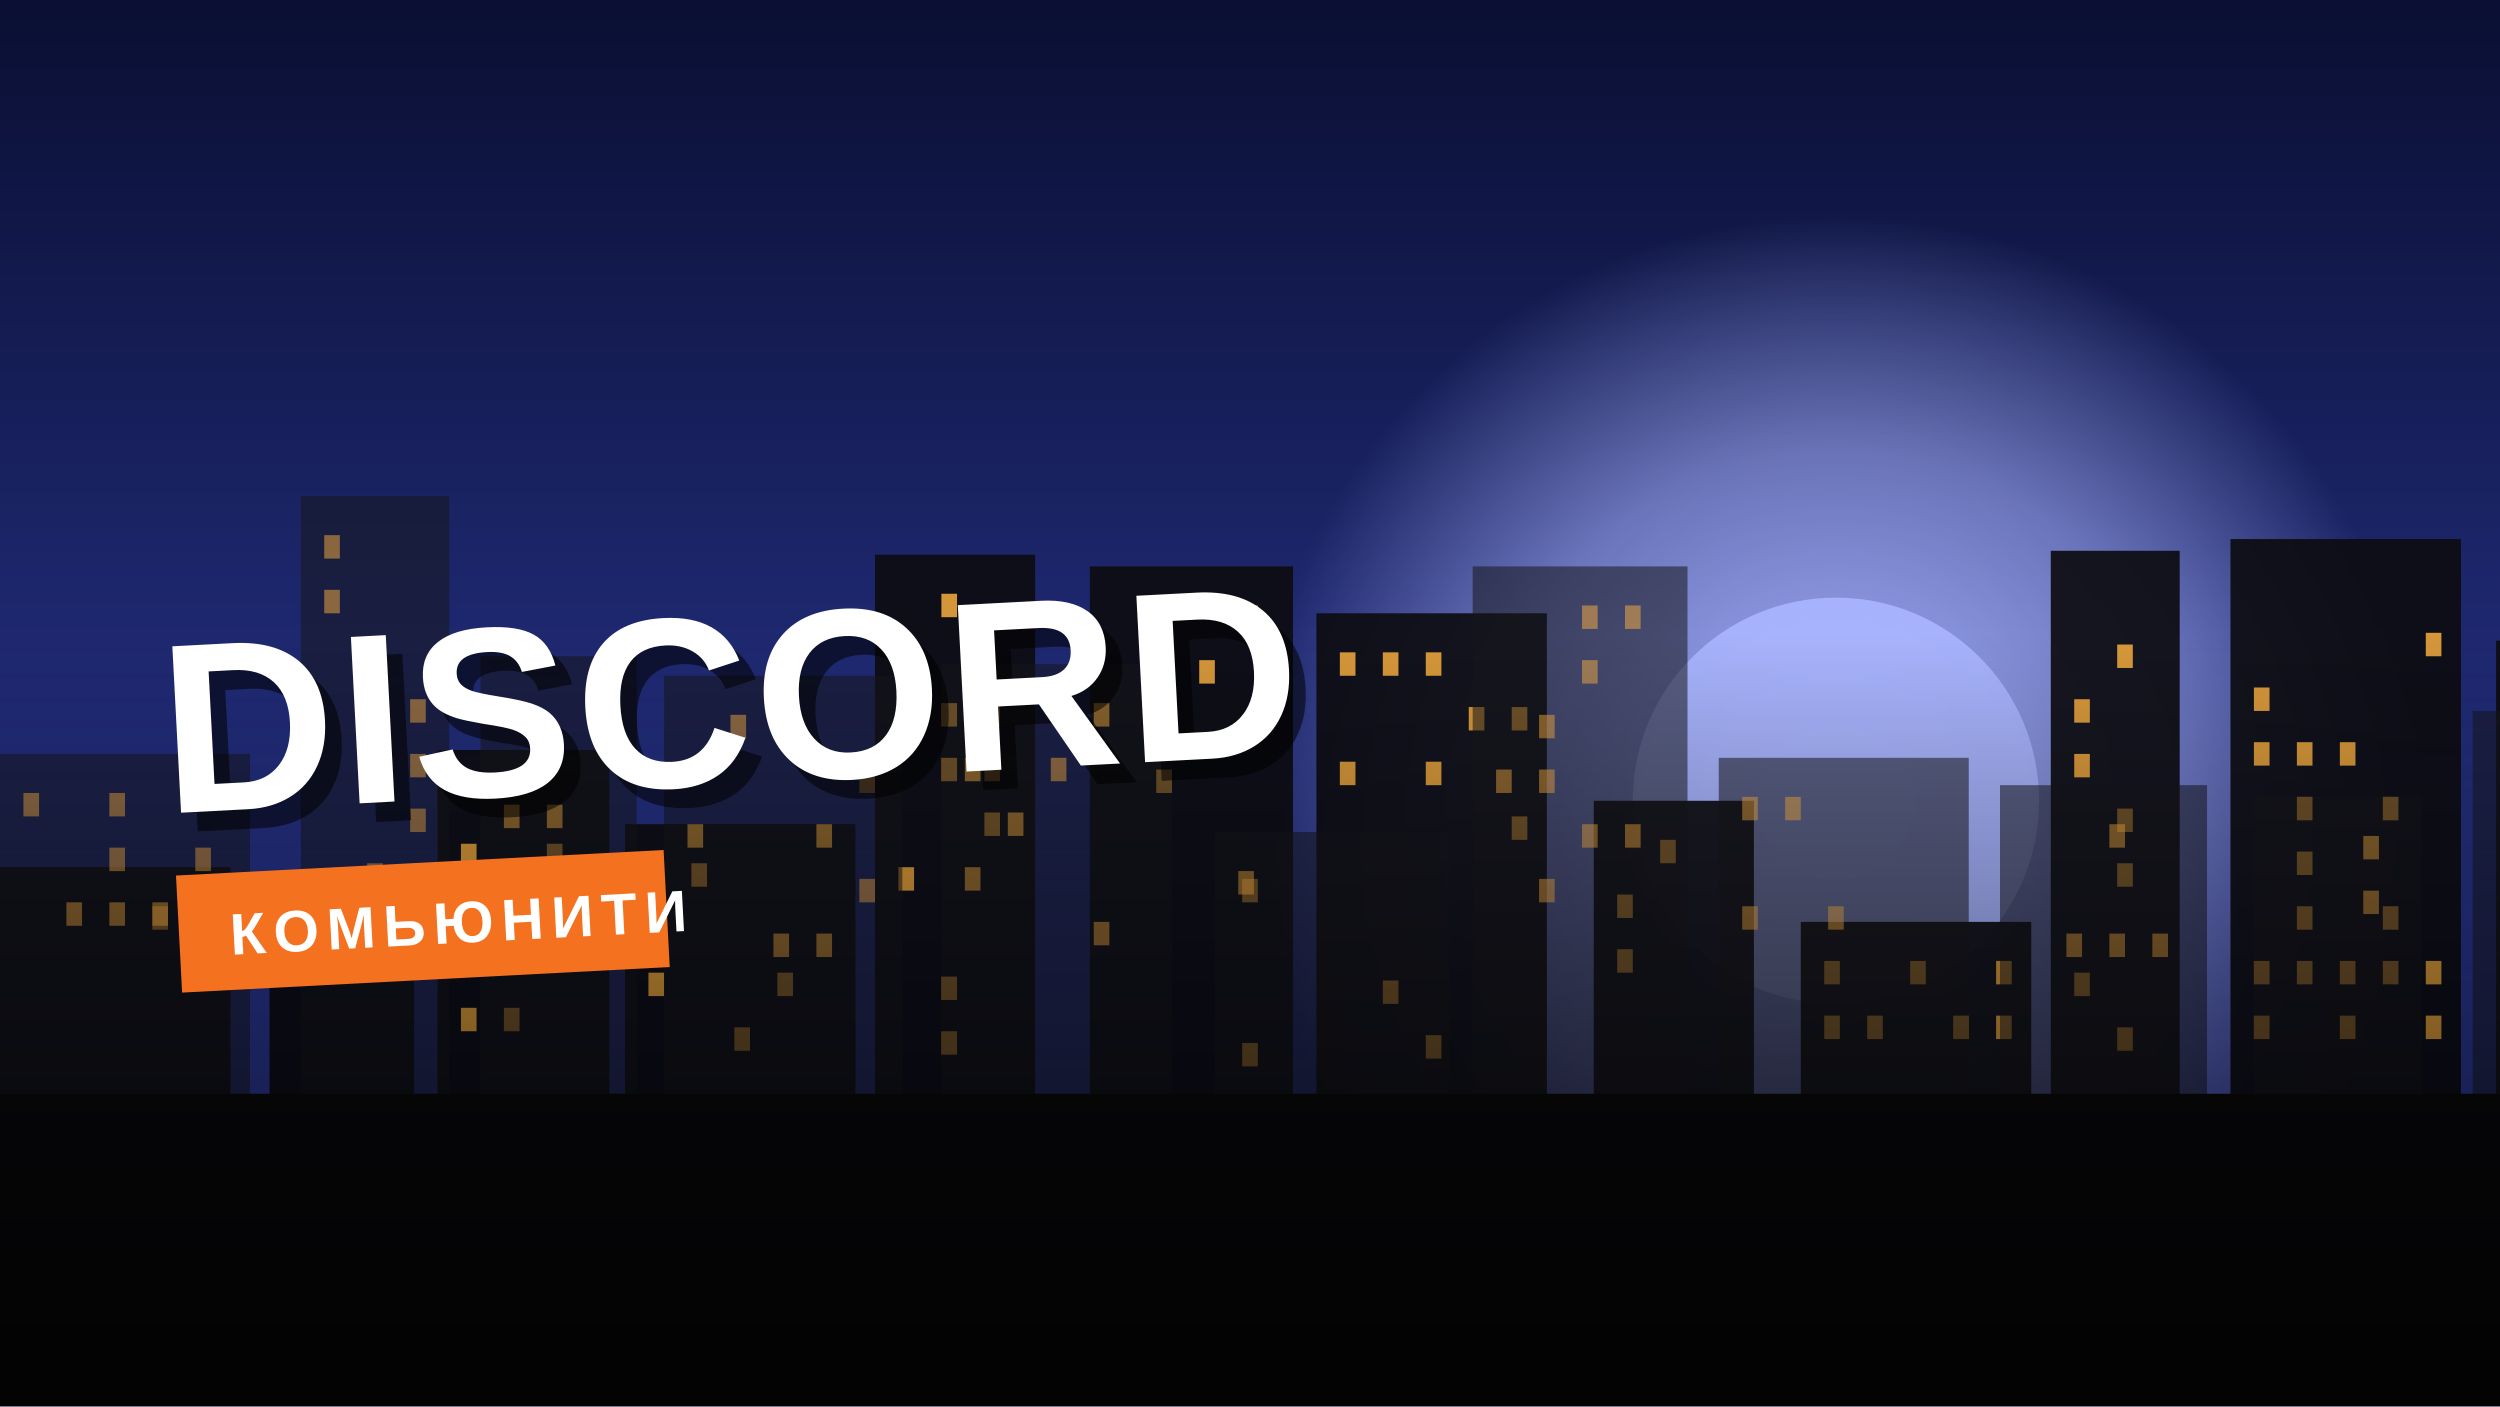
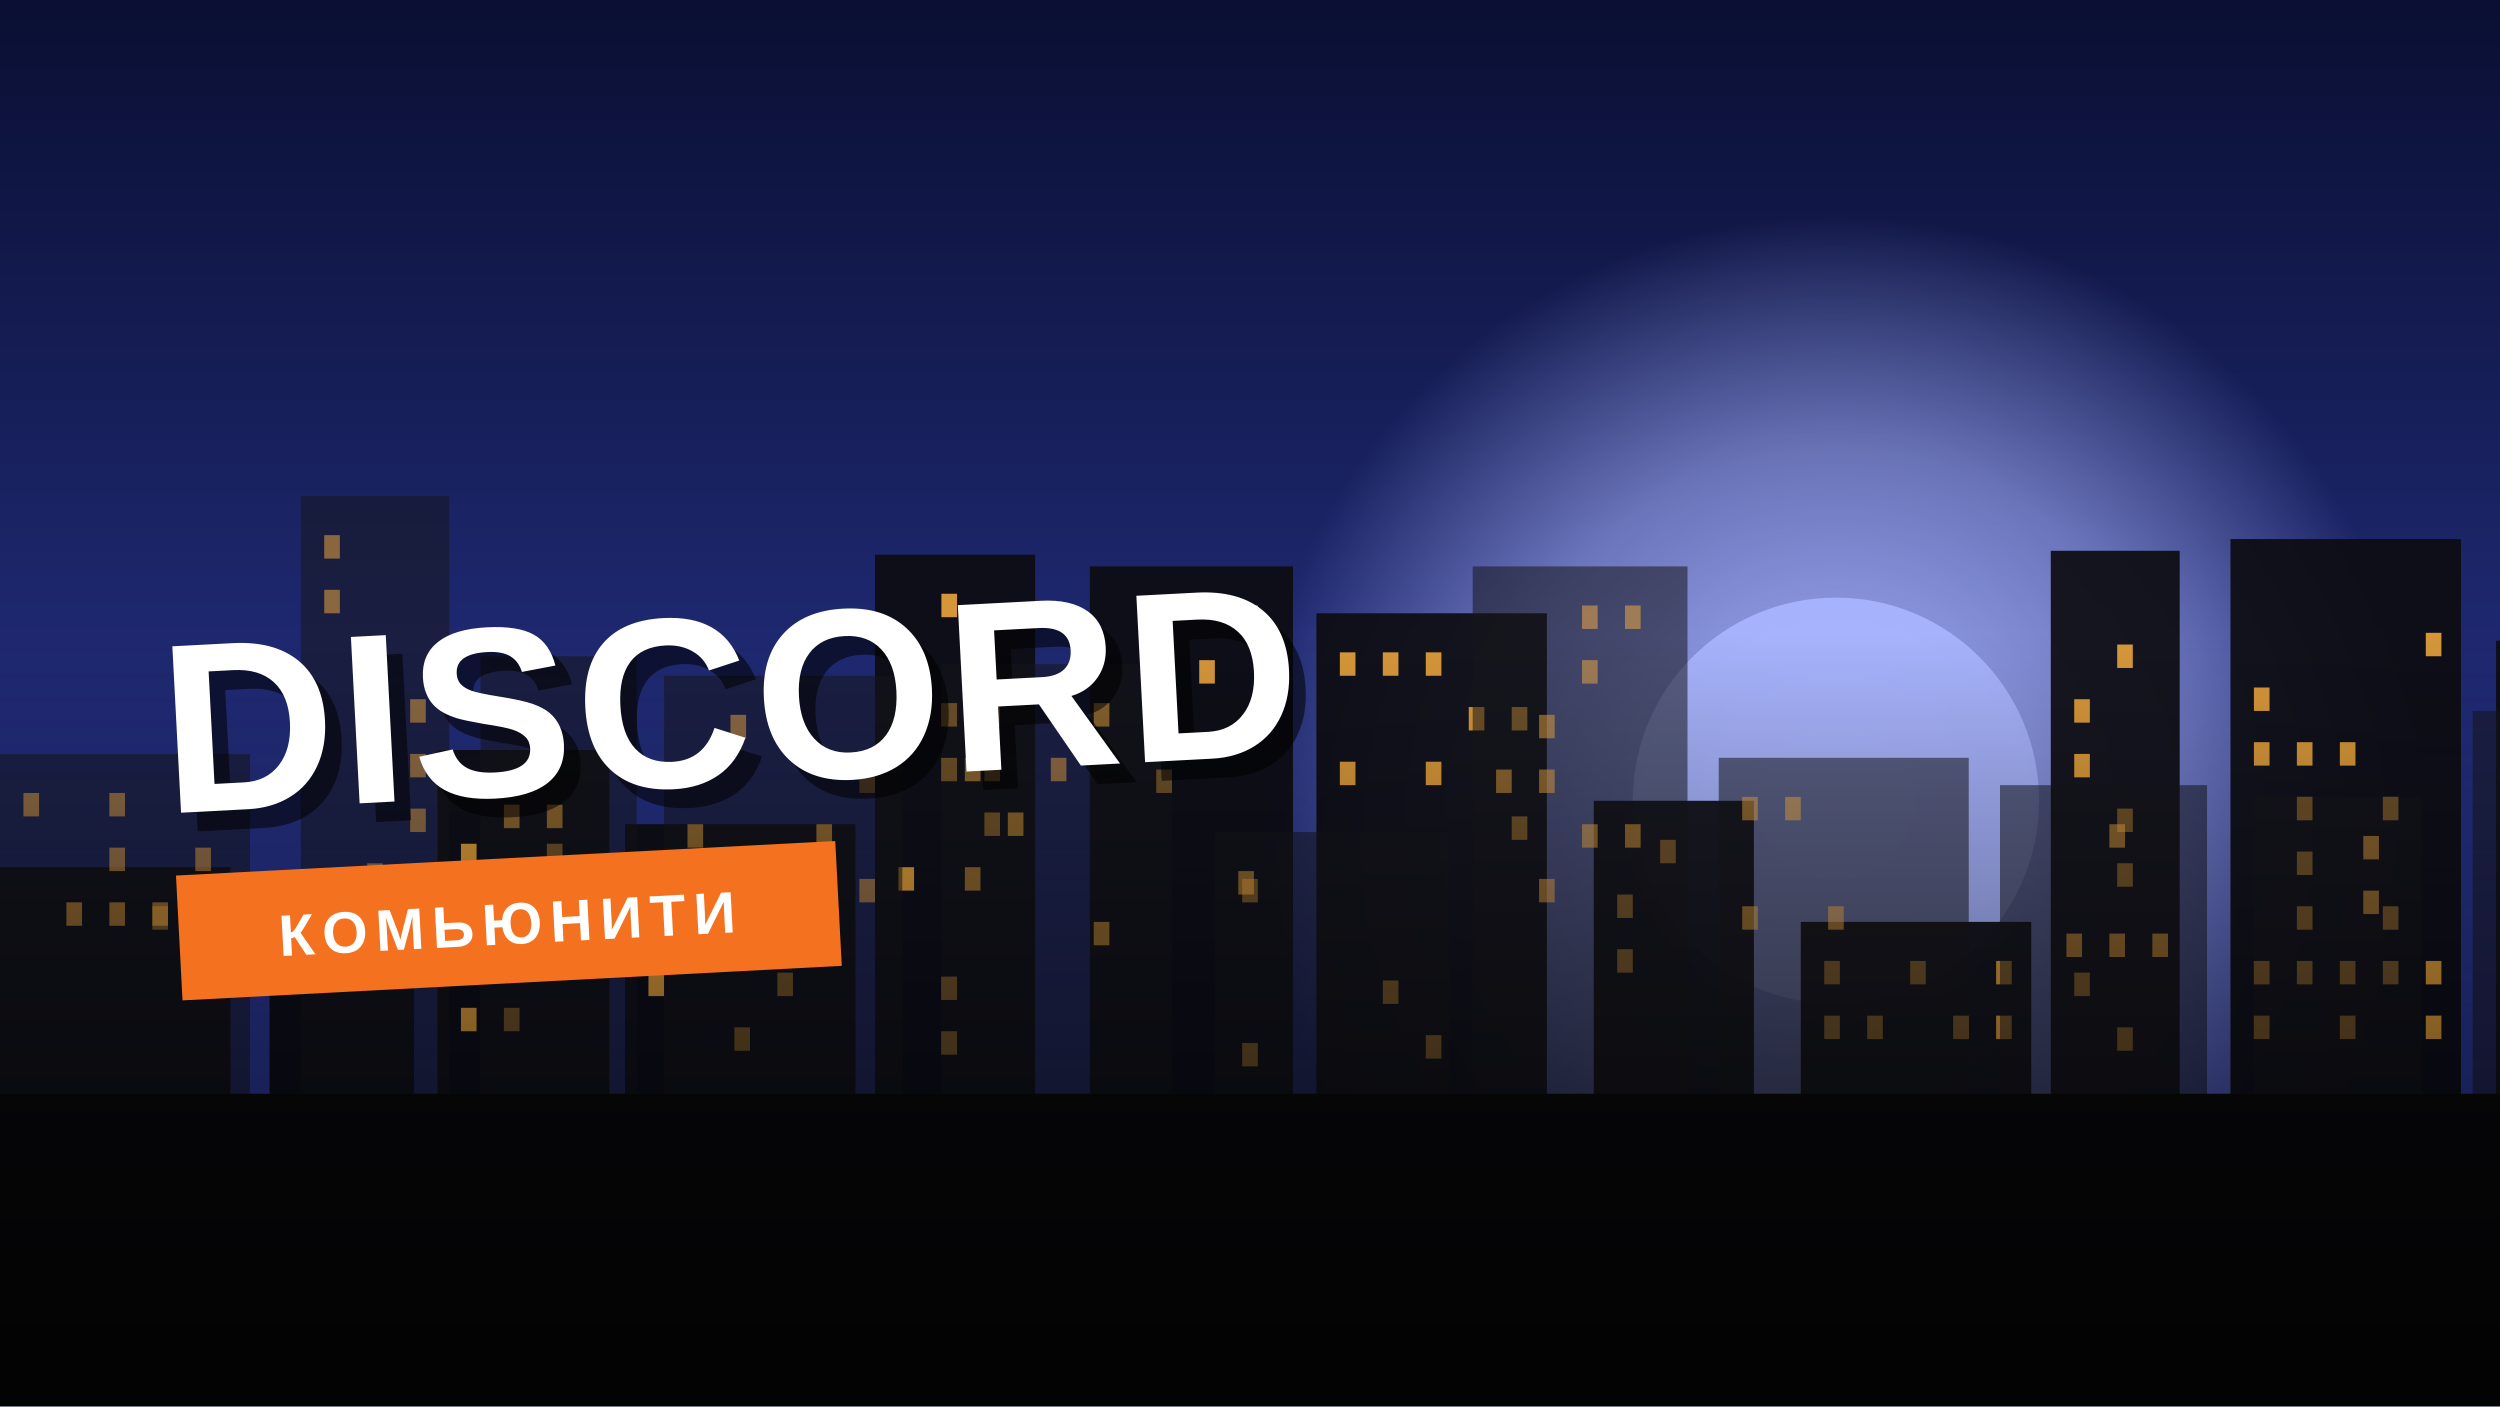
<svg xmlns="http://www.w3.org/2000/svg" viewBox="0 0 640 360">
  <defs>
    <linearGradient id="sky" x1="0" y1="0" x2="0" y2="1">
      <stop offset="0" stop-color="#0a0f33" />
      <stop offset="1" stop-color="#3646b8" />
    </linearGradient>
    <radialGradient id="sun" cx=".5" cy=".5" r=".5">
      <stop offset="0" stop-color="#aab6ff" />
      <stop offset=".6" stop-color="#aab6ff" stop-opacity=".55" />
      <stop offset="1" stop-color="#aab6ff" stop-opacity="0" />
    </radialGradient>
    <linearGradient id="vig" x1="0" y1="0" x2="0" y2="1">
      <stop offset=".45" stop-color="#000" stop-opacity="0" />
      <stop offset="1" stop-color="#000" stop-opacity=".72" />
    </linearGradient>
  </defs>
  <rect width="640" height="360" fill="url(#sky)" />
  <circle cx="470" cy="205" r="150" fill="url(#sun)" />
  <circle cx="470" cy="205" r="52" fill="#aab6ff" opacity=".9" />
  <rect x="0" y="222" width="59" height="123" fill="#0c0c10" opacity="0.92" />
  <rect x="39" y="232" width="4" height="6" fill="#ffb340" opacity="0.828" />
  <rect x="69" y="229" width="37" height="116" fill="#0c0c10" opacity="0.92" />
  <rect x="112" y="192" width="44" height="153" fill="#0c0c10" opacity="0.92" />
  <rect x="118" y="216" width="4" height="6" fill="#ffb340" opacity="0.828" />
  <rect x="118" y="230" width="4" height="6" fill="#ffb340" opacity="0.828" />
  <rect x="118" y="258" width="4" height="6" fill="#ffb340" opacity="0.828" />
  <rect x="129" y="258" width="4" height="6" fill="#ffb340" opacity="0.828" />
  <rect x="140" y="216" width="4" height="6" fill="#ffb340" opacity="0.828" />
  <rect x="140" y="230" width="4" height="6" fill="#ffb340" opacity="0.828" />
  <rect x="160" y="211" width="59" height="134" fill="#0c0c10" opacity="0.92" />
  <rect x="166" y="249" width="4" height="6" fill="#ffb340" opacity="0.828" />
  <rect x="177" y="221" width="4" height="6" fill="#ffb340" opacity="0.828" />
  <rect x="188" y="263" width="4" height="6" fill="#ffb340" opacity="0.828" />
  <rect x="199" y="249" width="4" height="6" fill="#ffb340" opacity="0.828" />
  <rect x="224" y="142" width="41" height="203" fill="#0c0c10" opacity="0.92" />
  <rect x="230" y="166" width="4" height="6" fill="#ffb340" opacity="0.828" />
  <rect x="230" y="180" width="4" height="6" fill="#ffb340" opacity="0.828" />
  <rect x="230" y="222" width="4" height="6" fill="#ffb340" opacity="0.828" />
  <rect x="241" y="152" width="4" height="6" fill="#ffb340" opacity="0.828" />
  <rect x="241" y="180" width="4" height="6" fill="#ffb340" opacity="0.828" />
  <rect x="241" y="194" width="4" height="6" fill="#ffb340" opacity="0.828" />
  <rect x="241" y="250" width="4" height="6" fill="#ffb340" opacity="0.828" />
  <rect x="241" y="264" width="4" height="6" fill="#ffb340" opacity="0.828" />
  <rect x="252" y="180" width="4" height="6" fill="#ffb340" opacity="0.828" />
  <rect x="252" y="194" width="4" height="6" fill="#ffb340" opacity="0.828" />
  <rect x="252" y="208" width="4" height="6" fill="#ffb340" opacity="0.828" />
  <rect x="279" y="145" width="52" height="200" fill="#0c0c10" opacity="0.92" />
  <rect x="296" y="197" width="4" height="6" fill="#ffb340" opacity="0.828" />
  <rect x="307" y="169" width="4" height="6" fill="#ffb340" opacity="0.828" />
  <rect x="318" y="155" width="4" height="6" fill="#ffb340" opacity="0.828" />
  <rect x="318" y="183" width="4" height="6" fill="#ffb340" opacity="0.828" />
  <rect x="318" y="225" width="4" height="6" fill="#ffb340" opacity="0.828" />
  <rect x="318" y="267" width="4" height="6" fill="#ffb340" opacity="0.828" />
  <rect x="337" y="157" width="59" height="188" fill="#0c0c10" opacity="0.92" />
  <rect x="343" y="167" width="4" height="6" fill="#ffb340" opacity="0.828" />
  <rect x="343" y="195" width="4" height="6" fill="#ffb340" opacity="0.828" />
  <rect x="354" y="167" width="4" height="6" fill="#ffb340" opacity="0.828" />
  <rect x="354" y="251" width="4" height="6" fill="#ffb340" opacity="0.828" />
  <rect x="365" y="167" width="4" height="6" fill="#ffb340" opacity="0.828" />
  <rect x="365" y="195" width="4" height="6" fill="#ffb340" opacity="0.828" />
  <rect x="365" y="265" width="4" height="6" fill="#ffb340" opacity="0.828" />
  <rect x="376" y="181" width="4" height="6" fill="#ffb340" opacity="0.828" />
  <rect x="387" y="181" width="4" height="6" fill="#ffb340" opacity="0.828" />
  <rect x="387" y="209" width="4" height="6" fill="#ffb340" opacity="0.828" />
  <rect x="408" y="205" width="41" height="140" fill="#0c0c10" opacity="0.92" />
  <rect x="414" y="229" width="4" height="6" fill="#ffb340" opacity="0.828" />
  <rect x="414" y="243" width="4" height="6" fill="#ffb340" opacity="0.828" />
  <rect x="425" y="215" width="4" height="6" fill="#ffb340" opacity="0.828" />
  <rect x="461" y="236" width="59" height="109" fill="#0c0c10" opacity="0.92" />
  <rect x="467" y="246" width="4" height="6" fill="#ffb340" opacity="0.828" />
  <rect x="467" y="260" width="4" height="6" fill="#ffb340" opacity="0.828" />
  <rect x="478" y="260" width="4" height="6" fill="#ffb340" opacity="0.828" />
  <rect x="489" y="246" width="4" height="6" fill="#ffb340" opacity="0.828" />
  <rect x="500" y="260" width="4" height="6" fill="#ffb340" opacity="0.828" />
  <rect x="511" y="246" width="4" height="6" fill="#ffb340" opacity="0.828" />
  <rect x="511" y="260" width="4" height="6" fill="#ffb340" opacity="0.828" />
  <rect x="525" y="141" width="33" height="204" fill="#0c0c10" opacity="0.92" />
  <rect x="531" y="179" width="4" height="6" fill="#ffb340" opacity="0.828" />
  <rect x="531" y="193" width="4" height="6" fill="#ffb340" opacity="0.828" />
  <rect x="531" y="249" width="4" height="6" fill="#ffb340" opacity="0.828" />
  <rect x="542" y="165" width="4" height="6" fill="#ffb340" opacity="0.828" />
  <rect x="542" y="207" width="4" height="6" fill="#ffb340" opacity="0.828" />
  <rect x="542" y="221" width="4" height="6" fill="#ffb340" opacity="0.828" />
  <rect x="542" y="263" width="4" height="6" fill="#ffb340" opacity="0.828" />
  <rect x="571" y="138" width="59" height="207" fill="#0c0c10" opacity="0.92" />
  <rect x="577" y="176" width="4" height="6" fill="#ffb340" opacity="0.828" />
  <rect x="577" y="190" width="4" height="6" fill="#ffb340" opacity="0.828" />
  <rect x="577" y="246" width="4" height="6" fill="#ffb340" opacity="0.828" />
  <rect x="577" y="260" width="4" height="6" fill="#ffb340" opacity="0.828" />
  <rect x="588" y="190" width="4" height="6" fill="#ffb340" opacity="0.828" />
  <rect x="588" y="204" width="4" height="6" fill="#ffb340" opacity="0.828" />
  <rect x="588" y="218" width="4" height="6" fill="#ffb340" opacity="0.828" />
  <rect x="588" y="232" width="4" height="6" fill="#ffb340" opacity="0.828" />
  <rect x="588" y="246" width="4" height="6" fill="#ffb340" opacity="0.828" />
  <rect x="599" y="190" width="4" height="6" fill="#ffb340" opacity="0.828" />
  <rect x="599" y="246" width="4" height="6" fill="#ffb340" opacity="0.828" />
  <rect x="599" y="260" width="4" height="6" fill="#ffb340" opacity="0.828" />
  <rect x="610" y="204" width="4" height="6" fill="#ffb340" opacity="0.828" />
  <rect x="610" y="232" width="4" height="6" fill="#ffb340" opacity="0.828" />
  <rect x="610" y="246" width="4" height="6" fill="#ffb340" opacity="0.828" />
  <rect x="621" y="162" width="4" height="6" fill="#ffb340" opacity="0.828" />
  <rect x="621" y="246" width="4" height="6" fill="#ffb340" opacity="0.828" />
  <rect x="621" y="260" width="4" height="6" fill="#ffb340" opacity="0.828" />
  <rect x="639" y="164" width="39" height="181" fill="#0c0c10" opacity="0.92" />
  <rect x="656" y="188" width="4" height="6" fill="#ffb340" opacity="0.828" />
  <rect x="656" y="244" width="4" height="6" fill="#ffb340" opacity="0.828" />
  <rect x="656" y="258" width="4" height="6" fill="#ffb340" opacity="0.828" />
  <rect x="667" y="216" width="4" height="6" fill="#ffb340" opacity="0.828" />
  <rect x="667" y="230" width="4" height="6" fill="#ffb340" opacity="0.828" />
  <rect x="667" y="244" width="4" height="6" fill="#ffb340" opacity="0.828" />
  <rect x="0" y="193" width="64" height="122" fill="#16161c" opacity="0.55" />
  <rect x="6" y="203" width="4" height="6" fill="#ffb340" opacity="0.495" />
  <rect x="17" y="231" width="4" height="6" fill="#ffb340" opacity="0.495" />
  <rect x="28" y="203" width="4" height="6" fill="#ffb340" opacity="0.495" />
  <rect x="28" y="217" width="4" height="6" fill="#ffb340" opacity="0.495" />
  <rect x="28" y="231" width="4" height="6" fill="#ffb340" opacity="0.495" />
  <rect x="39" y="231" width="4" height="6" fill="#ffb340" opacity="0.495" />
  <rect x="50" y="217" width="4" height="6" fill="#ffb340" opacity="0.495" />
  <rect x="77" y="127" width="38" height="188" fill="#16161c" opacity="0.55" />
  <rect x="83" y="137" width="4" height="6" fill="#ffb340" opacity="0.495" />
  <rect x="83" y="151" width="4" height="6" fill="#ffb340" opacity="0.495" />
  <rect x="94" y="221" width="4" height="6" fill="#ffb340" opacity="0.495" />
  <rect x="94" y="235" width="4" height="6" fill="#ffb340" opacity="0.495" />
  <rect x="105" y="179" width="4" height="6" fill="#ffb340" opacity="0.495" />
  <rect x="105" y="193" width="4" height="6" fill="#ffb340" opacity="0.495" />
  <rect x="105" y="207" width="4" height="6" fill="#ffb340" opacity="0.495" />
  <rect x="123" y="168" width="40" height="147" fill="#16161c" opacity="0.55" />
  <rect x="129" y="206" width="4" height="6" fill="#ffb340" opacity="0.495" />
  <rect x="129" y="220" width="4" height="6" fill="#ffb340" opacity="0.495" />
  <rect x="140" y="206" width="4" height="6" fill="#ffb340" opacity="0.495" />
  <rect x="151" y="178" width="4" height="6" fill="#ffb340" opacity="0.495" />
  <rect x="170" y="173" width="61" height="142" fill="#16161c" opacity="0.55" />
  <rect x="176" y="211" width="4" height="6" fill="#ffb340" opacity="0.495" />
  <rect x="187" y="183" width="4" height="6" fill="#ffb340" opacity="0.495" />
  <rect x="198" y="239" width="4" height="6" fill="#ffb340" opacity="0.495" />
  <rect x="209" y="211" width="4" height="6" fill="#ffb340" opacity="0.495" />
  <rect x="209" y="239" width="4" height="6" fill="#ffb340" opacity="0.495" />
  <rect x="220" y="197" width="4" height="6" fill="#ffb340" opacity="0.495" />
  <rect x="220" y="225" width="4" height="6" fill="#ffb340" opacity="0.495" />
  <rect x="241" y="170" width="59" height="145" fill="#16161c" opacity="0.55" />
  <rect x="247" y="180" width="4" height="6" fill="#ffb340" opacity="0.495" />
  <rect x="247" y="194" width="4" height="6" fill="#ffb340" opacity="0.495" />
  <rect x="247" y="222" width="4" height="6" fill="#ffb340" opacity="0.495" />
  <rect x="258" y="208" width="4" height="6" fill="#ffb340" opacity="0.495" />
  <rect x="269" y="194" width="4" height="6" fill="#ffb340" opacity="0.495" />
  <rect x="280" y="180" width="4" height="6" fill="#ffb340" opacity="0.495" />
  <rect x="280" y="236" width="4" height="6" fill="#ffb340" opacity="0.495" />
  <rect x="311" y="213" width="60" height="102" fill="#16161c" opacity="0.55" />
  <rect x="317" y="223" width="4" height="6" fill="#ffb340" opacity="0.495" />
  <rect x="377" y="145" width="55" height="170" fill="#16161c" opacity="0.55" />
  <rect x="383" y="197" width="4" height="6" fill="#ffb340" opacity="0.495" />
  <rect x="394" y="183" width="4" height="6" fill="#ffb340" opacity="0.495" />
  <rect x="394" y="197" width="4" height="6" fill="#ffb340" opacity="0.495" />
  <rect x="394" y="225" width="4" height="6" fill="#ffb340" opacity="0.495" />
  <rect x="405" y="155" width="4" height="6" fill="#ffb340" opacity="0.495" />
  <rect x="405" y="169" width="4" height="6" fill="#ffb340" opacity="0.495" />
  <rect x="405" y="211" width="4" height="6" fill="#ffb340" opacity="0.495" />
  <rect x="416" y="155" width="4" height="6" fill="#ffb340" opacity="0.495" />
  <rect x="416" y="211" width="4" height="6" fill="#ffb340" opacity="0.495" />
  <rect x="440" y="194" width="64" height="121" fill="#16161c" opacity="0.55" />
  <rect x="446" y="204" width="4" height="6" fill="#ffb340" opacity="0.495" />
  <rect x="446" y="232" width="4" height="6" fill="#ffb340" opacity="0.495" />
  <rect x="457" y="204" width="4" height="6" fill="#ffb340" opacity="0.495" />
  <rect x="468" y="232" width="4" height="6" fill="#ffb340" opacity="0.495" />
  <rect x="512" y="201" width="53" height="114" fill="#16161c" opacity="0.55" />
  <rect x="529" y="239" width="4" height="6" fill="#ffb340" opacity="0.495" />
  <rect x="540" y="211" width="4" height="6" fill="#ffb340" opacity="0.495" />
  <rect x="540" y="239" width="4" height="6" fill="#ffb340" opacity="0.495" />
  <rect x="551" y="239" width="4" height="6" fill="#ffb340" opacity="0.495" />
  <rect x="577" y="204" width="43" height="111" fill="#16161c" opacity="0.55" />
  <rect x="605" y="214" width="4" height="6" fill="#ffb340" opacity="0.495" />
  <rect x="605" y="228" width="4" height="6" fill="#ffb340" opacity="0.495" />
  <rect x="633" y="182" width="39" height="133" fill="#16161c" opacity="0.55" />
  <rect x="661" y="192" width="4" height="6" fill="#ffb340" opacity="0.495" />
  <rect y="280" width="640" height="80" fill="#0a0a0d" />
  <rect width="640" height="360" fill="url(#vig)" />
  <g transform="rotate(-3 200 200)" font-family="Arial Black, Arial">
    <text x="42" y="200" font-size="62" font-weight="900" fill="#000" opacity=".55" letter-spacing="1" transform="translate(4 5)">DISCORD</text>
    <text x="42" y="200" font-size="62" font-weight="900" fill="#ffffff" letter-spacing="1">DISCORD</text>
-     <rect x="44" y="216" width="125" height="30" fill="#f4711f" />
-     <text x="57" y="237" font-size="15" font-weight="900" fill="#fff" letter-spacing="2">КОМЬЮНИТИ</text>
+     <rect x="44" y="216" width="169" height="32" fill="#f4711f" />
+     <text x="128" y="238" text-anchor="middle" font-size="15" font-weight="900" fill="#fff" letter-spacing="2">КОМЬЮНИТИ</text>
  </g>
</svg>
